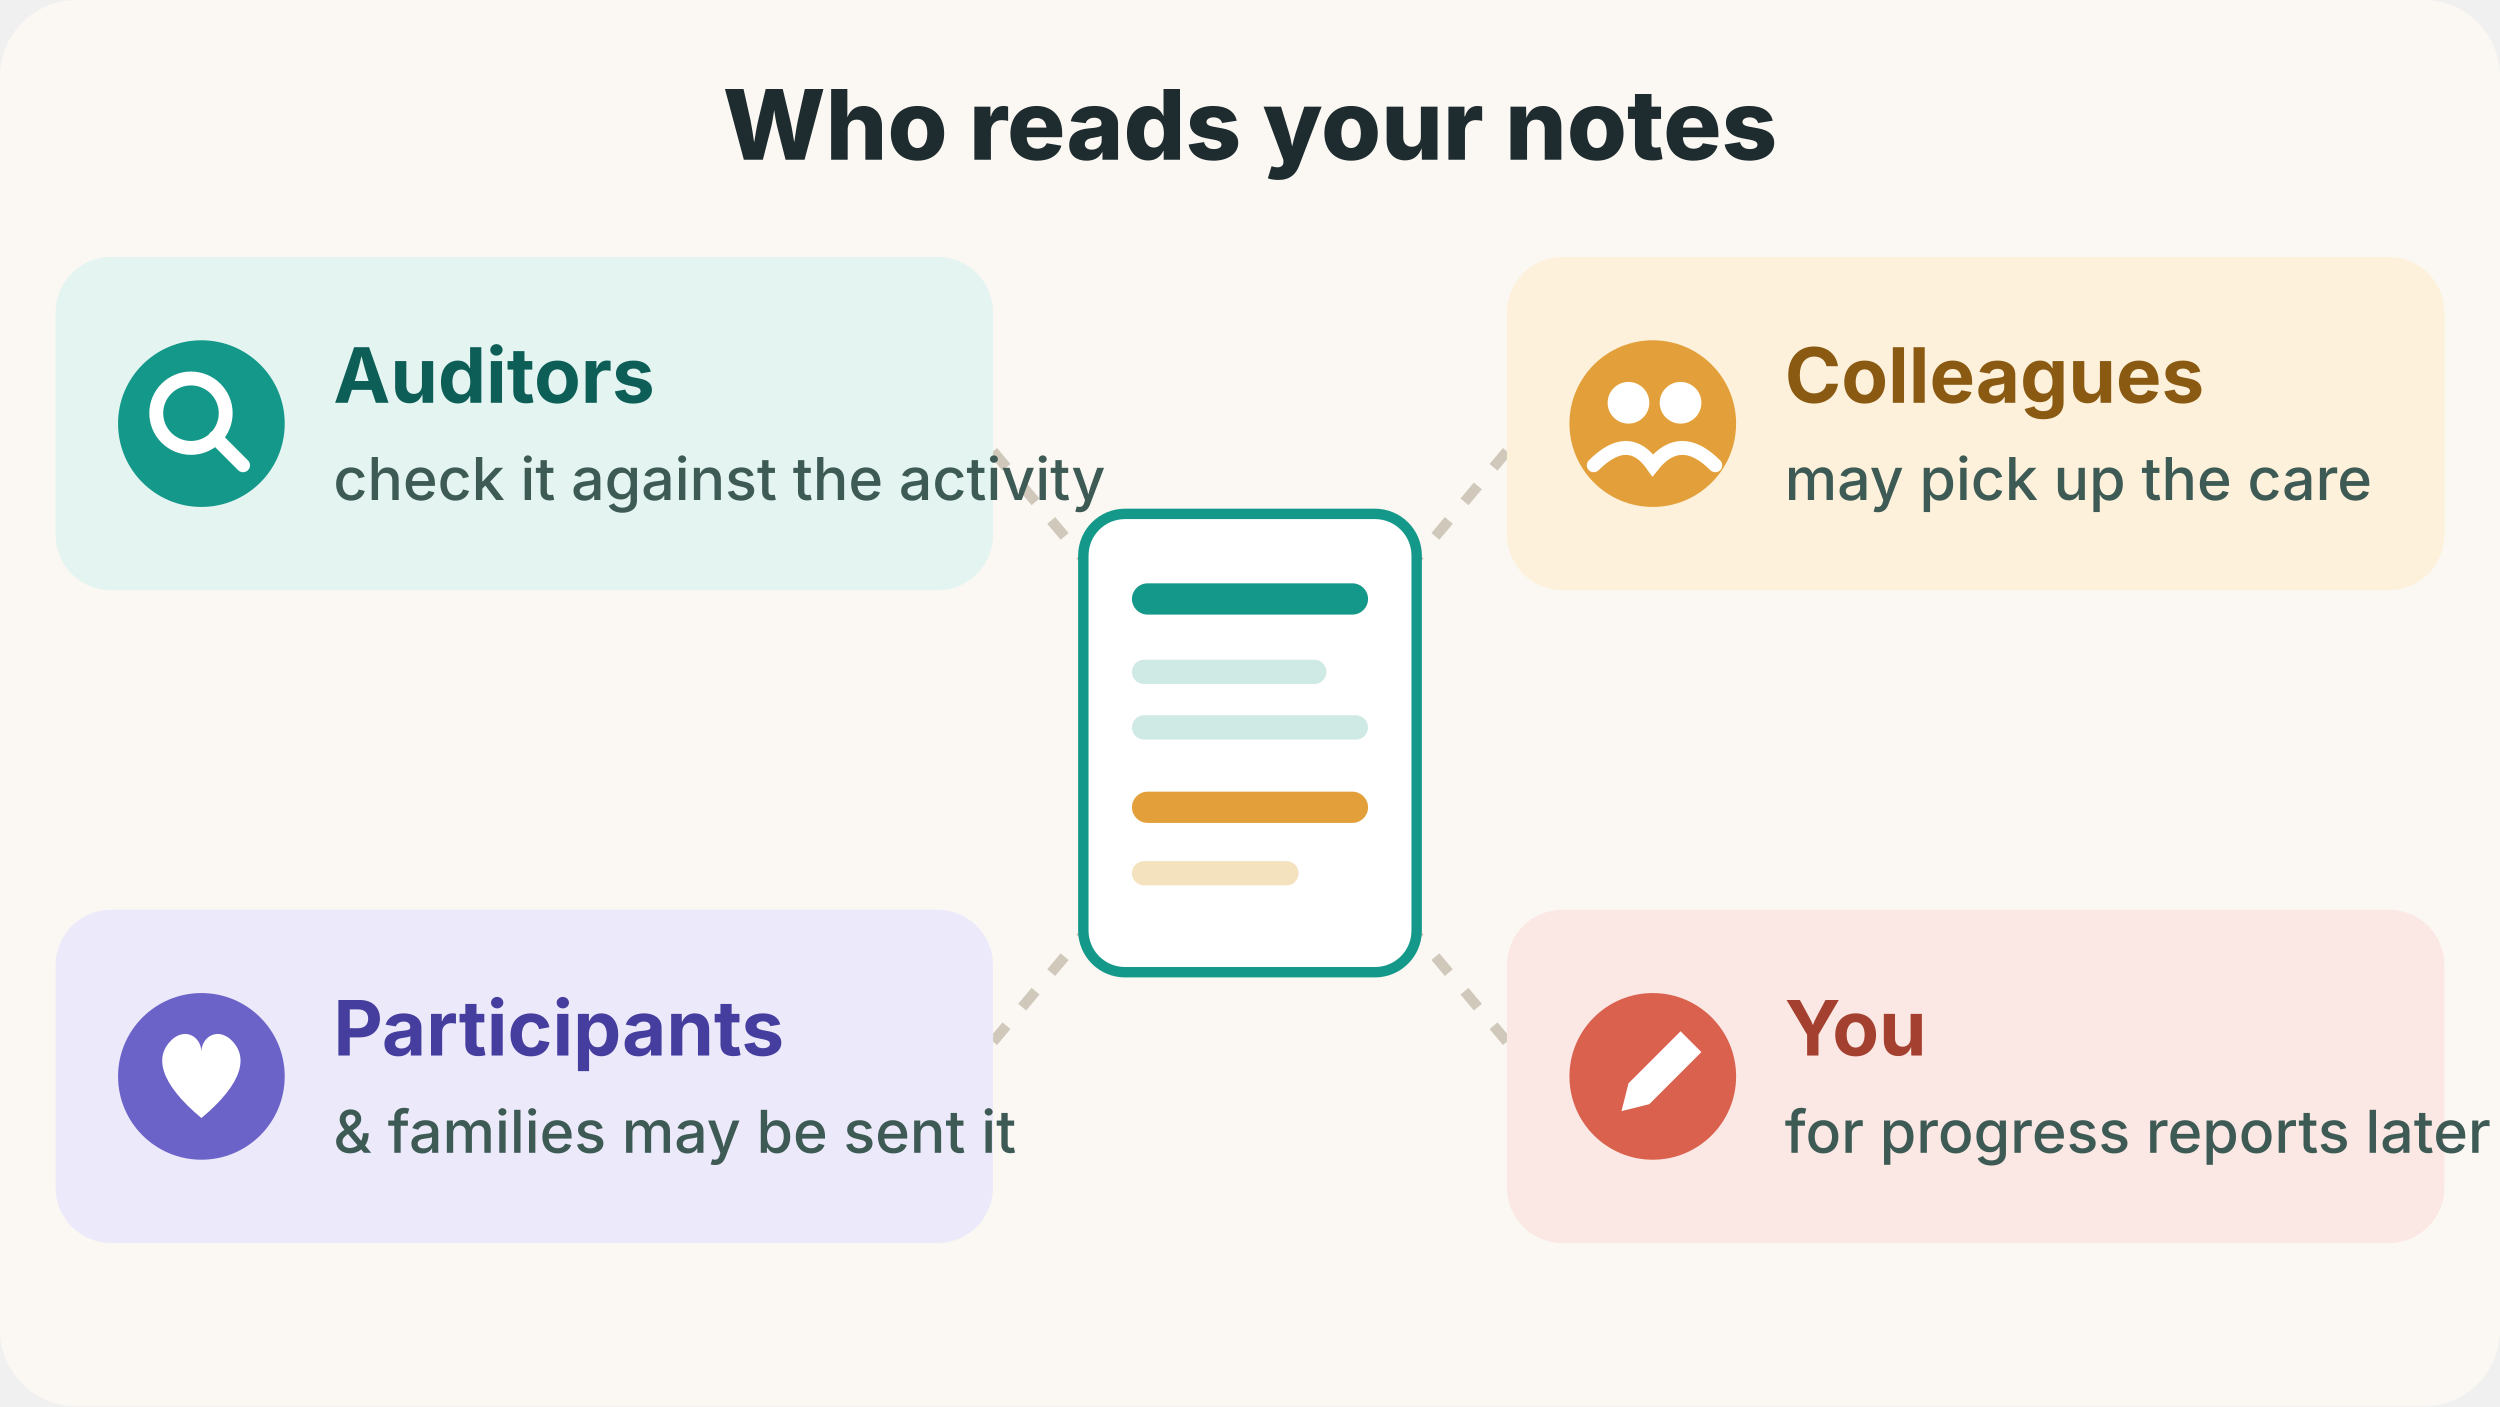
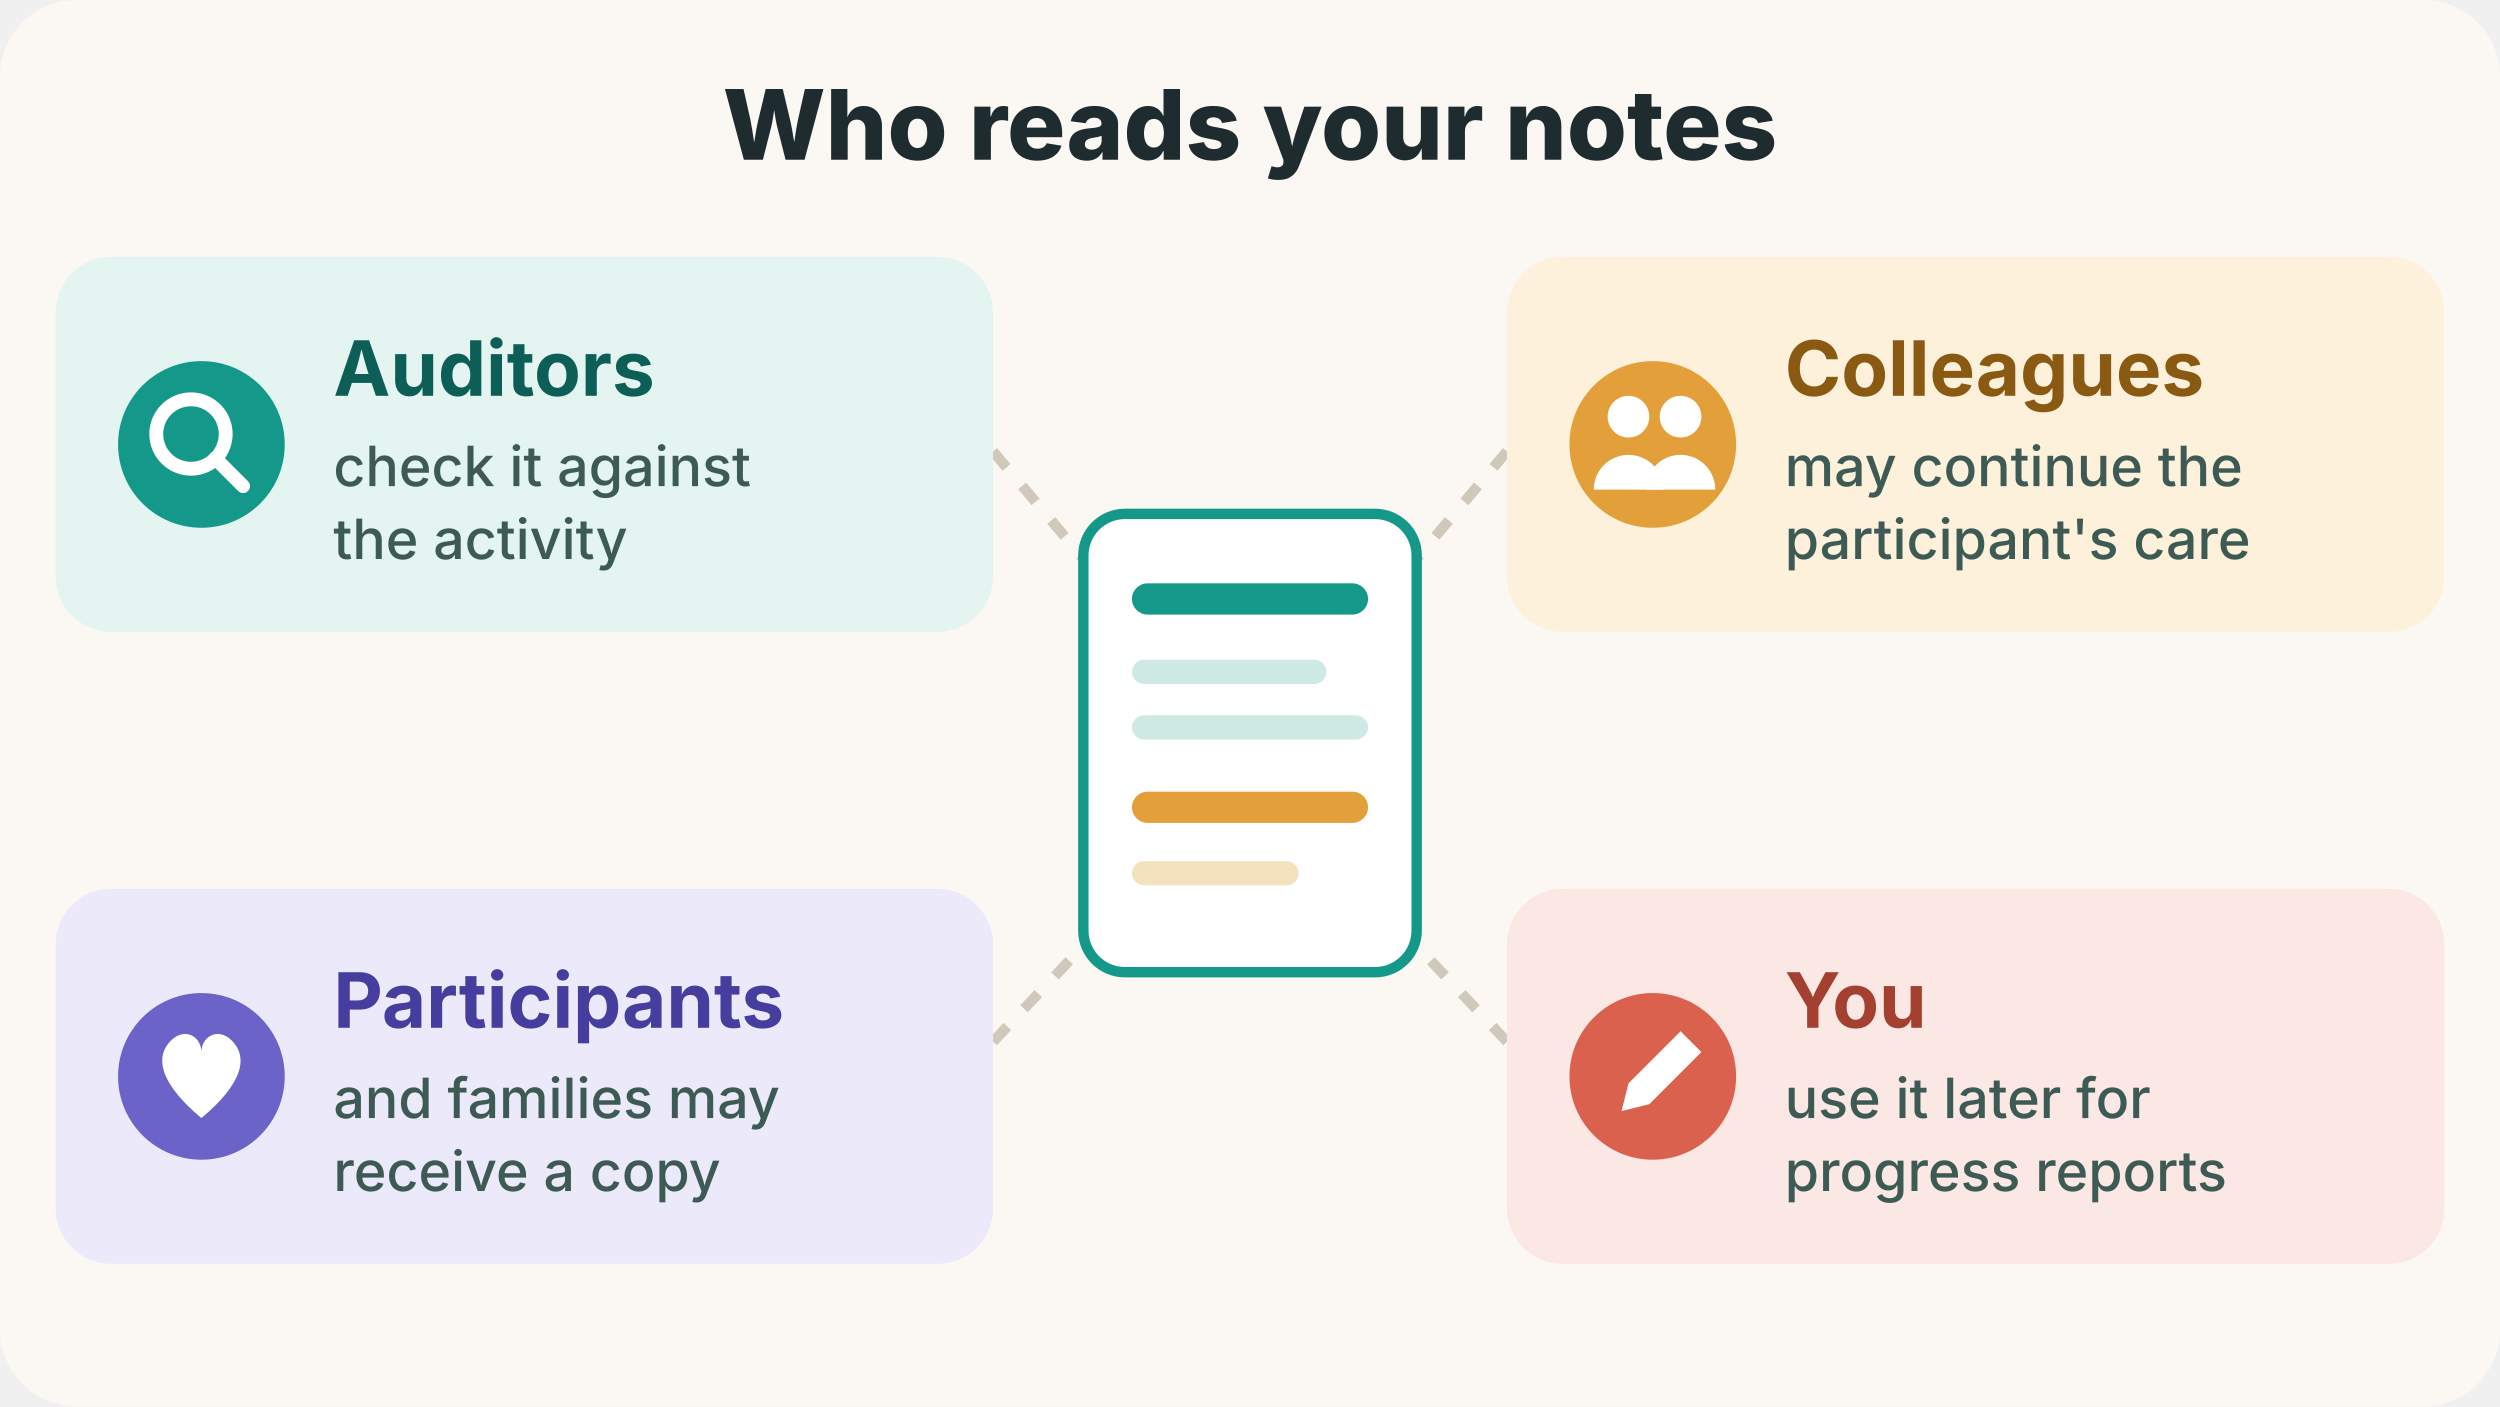
<svg xmlns="http://www.w3.org/2000/svg" viewBox="0 0 720 405" role="img" aria-labelledby="t" font-family="Inter, -apple-system, Segoe UI, Helvetica, Arial, sans-serif">
  <rect width="720" height="405" rx="22" fill="#FBF8F3" />
  <text x="360" y="46" font-size="28" font-weight="800" fill="#1E2B2F" text-anchor="middle">Who reads your notes</text>
  <g stroke="#CFC8BB" stroke-width="3" stroke-dasharray="6 7">
    <path d="M286 130 L318 168" />
    <path d="M434 130 L402 168" />
-     <path d="M286 300 L318 262" />
-     <path d="M434 300 L402 262" />
+     <path d="M286 300 L318 266" />
+     <path d="M434 300 L402 266" />
  </g>
  <g transform="translate(312,148)">
    <rect width="96" height="132" rx="12" fill="#fff" stroke="#14988A" stroke-width="3" />
    <rect x="14" y="20" width="68" height="9" rx="4.5" fill="#14988A" />
    <rect x="14" y="42" width="56" height="7" rx="3.5" fill="#CFE9E5" />
    <rect x="14" y="58" width="68" height="7" rx="3.5" fill="#CFE9E5" />
    <rect x="14" y="80" width="68" height="9" rx="4.5" fill="#E3A03A" />
    <rect x="14" y="100" width="48" height="7" rx="3.5" fill="#F4E1BE" />
  </g>
  <g font-size="22" font-weight="700">
    <g transform="translate(16,74)">
-       <rect width="270" height="96" rx="16" fill="#E3F4F1" />
-       <circle cx="42" cy="48" r="24" fill="#14988A" />
-       <circle cx="39" cy="45" r="10" fill="none" stroke="#fff" stroke-width="4" />
-       <path d="M46 52 L54 60" stroke="#fff" stroke-width="4" stroke-linecap="round" />
-       <text x="80" y="42" fill="#0D5E57">Auditors</text>
-       <text x="80" y="70" font-size="17" font-weight="500" fill="#3D5A54">check it against the activity</text>
+       <rect width="270" height="108" rx="16" fill="#E3F4F1" />
+       <circle cx="42" cy="54" r="24" fill="#14988A" />
+       <circle cx="39" cy="51" r="10" fill="none" stroke="#fff" stroke-width="4" />
+       <path d="M46 58 L54 66" stroke="#fff" stroke-width="4" stroke-linecap="round" />
+       <text x="80" y="40" fill="#0D5E57">Auditors</text>
+       <text x="80" y="66" font-size="16" font-weight="500" fill="#3D5A54">check it against</text>
+       <text x="80" y="87" font-size="16" font-weight="500" fill="#3D5A54">the activity</text>
    </g>
    <g transform="translate(434,74)">
-       <rect width="270" height="96" rx="16" fill="#FDF1DC" />
-       <circle cx="42" cy="48" r="24" fill="#E3A03A" />
-       <circle cx="35" cy="42" r="6" fill="#fff" />
-       <circle cx="50" cy="42" r="6" fill="#fff" />
-       <path d="M25 60 Q35 50 42 60 Q50 50 60 60" fill="none" stroke="#fff" stroke-width="4" stroke-linecap="round" />
-       <text x="80" y="42" fill="#8A5A12">Colleagues</text>
-       <text x="80" y="70" font-size="17" font-weight="500" fill="#3D5A54">may pick up the care</text>
+       <rect width="270" height="108" rx="16" fill="#FDF1DC" />
+       <circle cx="42" cy="54" r="24" fill="#E3A03A" />
+       <circle cx="35" cy="46" r="6" fill="#fff" />
+       <circle cx="50" cy="46" r="6" fill="#fff" />
+       <path d="M25 67 a10 10 0 0 1 20 0 z" fill="#fff" />
+       <path d="M40 67 a10 10 0 0 1 20 0 z" fill="#fff" />
+       <text x="80" y="40" fill="#8A5A12">Colleagues</text>
+       <text x="80" y="66" font-size="16" font-weight="500" fill="#3D5A54">may continue the</text>
+       <text x="80" y="87" font-size="16" font-weight="500" fill="#3D5A54">participant's care</text>
    </g>
-     <g transform="translate(16,262)">
-       <rect width="270" height="96" rx="16" fill="#ECEAFA" />
-       <circle cx="42" cy="48" r="24" fill="#6C63C9" />
-       <path d="M42 60 C30 50 28 42 34 37 C38 34 42 37 42 41 C42 37 46 34 50 37 C56 42 54 50 42 60 Z" fill="#fff" />
-       <text x="80" y="42" fill="#463E9E">Participants</text>
-       <text x="80" y="70" font-size="17" font-weight="500" fill="#3D5A54">&amp; families may be sent it</text>
+     <g transform="translate(16,256)">
+       <rect width="270" height="108" rx="16" fill="#ECEAFA" />
+       <circle cx="42" cy="54" r="24" fill="#6C63C9" />
+       <path d="M42 66 C30 56 28 48 34 43 C38 40 42 43 42 47 C42 43 46 40 50 43 C56 48 54 56 42 66 Z" fill="#fff" />
+       <text x="80" y="40" fill="#463E9E">Participants</text>
+       <text x="80" y="66" font-size="16" font-weight="500" fill="#3D5A54">and families may</text>
+       <text x="80" y="87" font-size="16" font-weight="500" fill="#3D5A54">receive a copy</text>
    </g>
-     <g transform="translate(434,262)">
-       <rect width="270" height="96" rx="16" fill="#FBE7E3" />
-       <circle cx="42" cy="48" r="24" fill="#D9614E" />
-       <path d="M33 58 L35 50 L50 35 L56 41 L41 56 Z" fill="#fff" />
-       <text x="80" y="42" fill="#A3402F">You</text>
-       <text x="80" y="70" font-size="17" font-weight="500" fill="#3D5A54">for progress reports later</text>
+     <g transform="translate(434,256)">
+       <rect width="270" height="108" rx="16" fill="#FBE7E3" />
+       <circle cx="42" cy="54" r="24" fill="#D9614E" />
+       <path d="M33 64 L35 56 L50 41 L56 47 L41 62 Z" fill="#fff" />
+       <text x="80" y="40" fill="#A3402F">You</text>
+       <text x="80" y="66" font-size="16" font-weight="500" fill="#3D5A54">use it later for</text>
+       <text x="80" y="87" font-size="16" font-weight="500" fill="#3D5A54">progress reports</text>
    </g>
  </g>
</svg>
